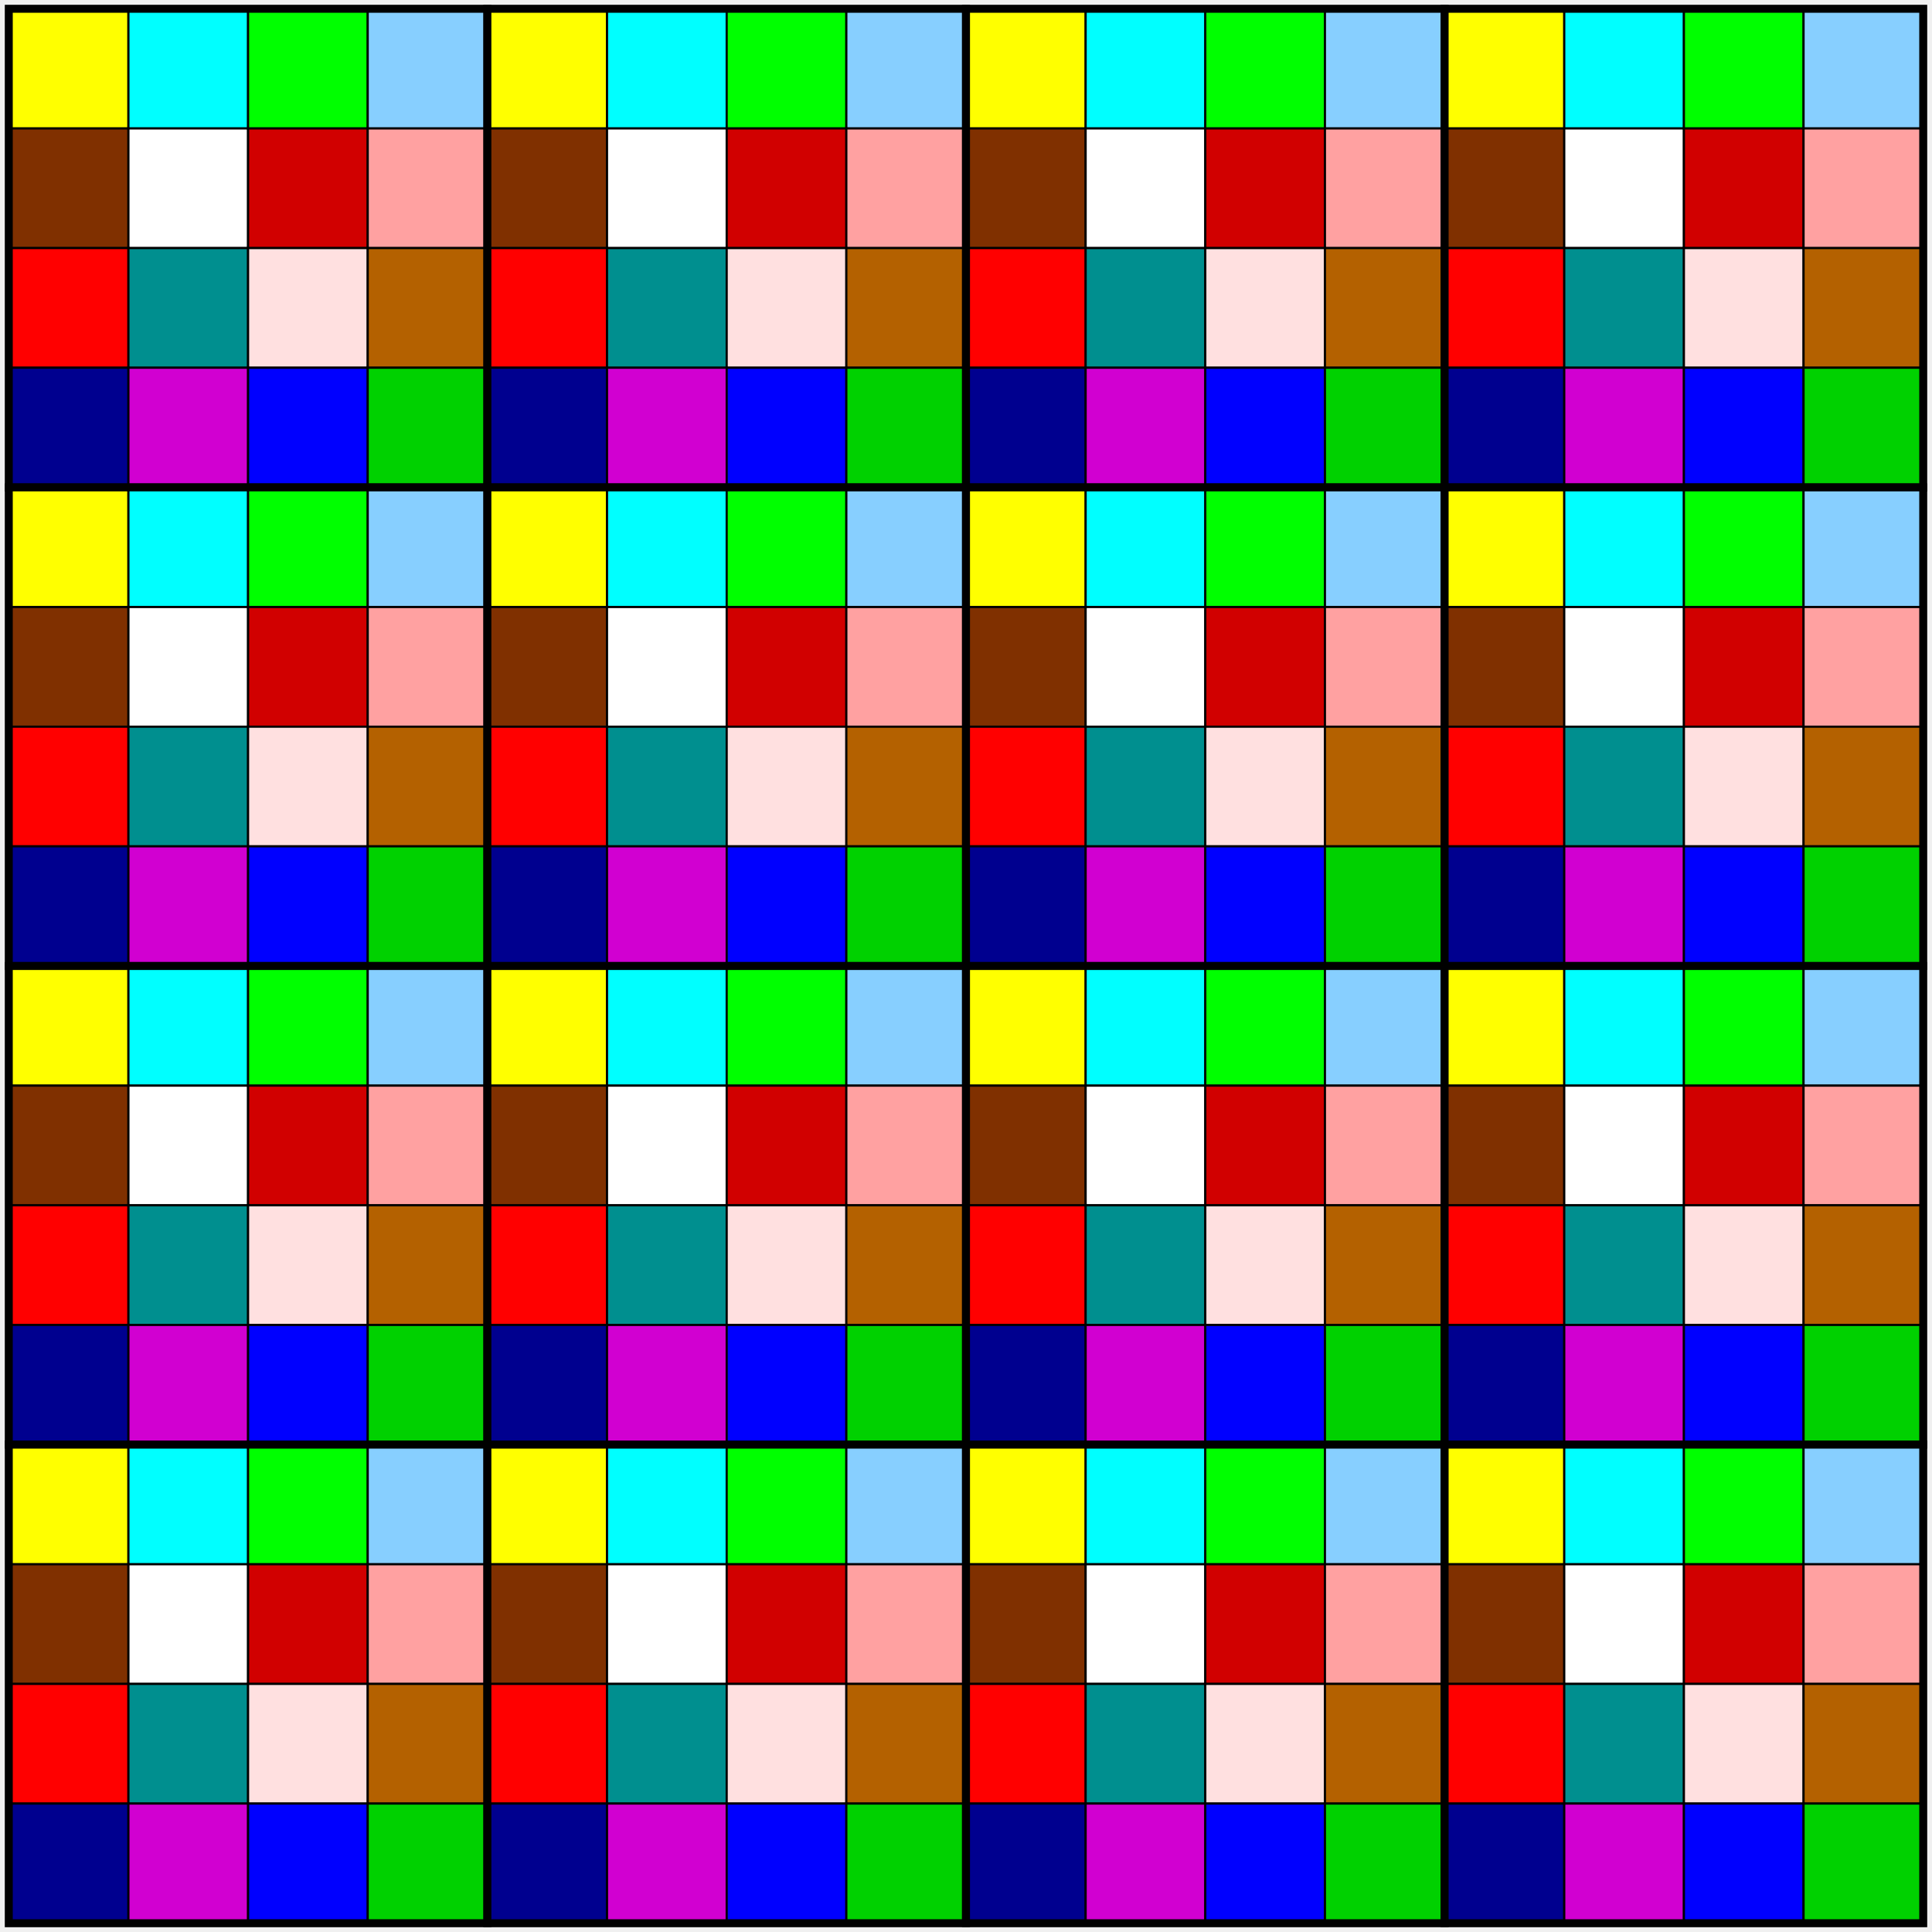
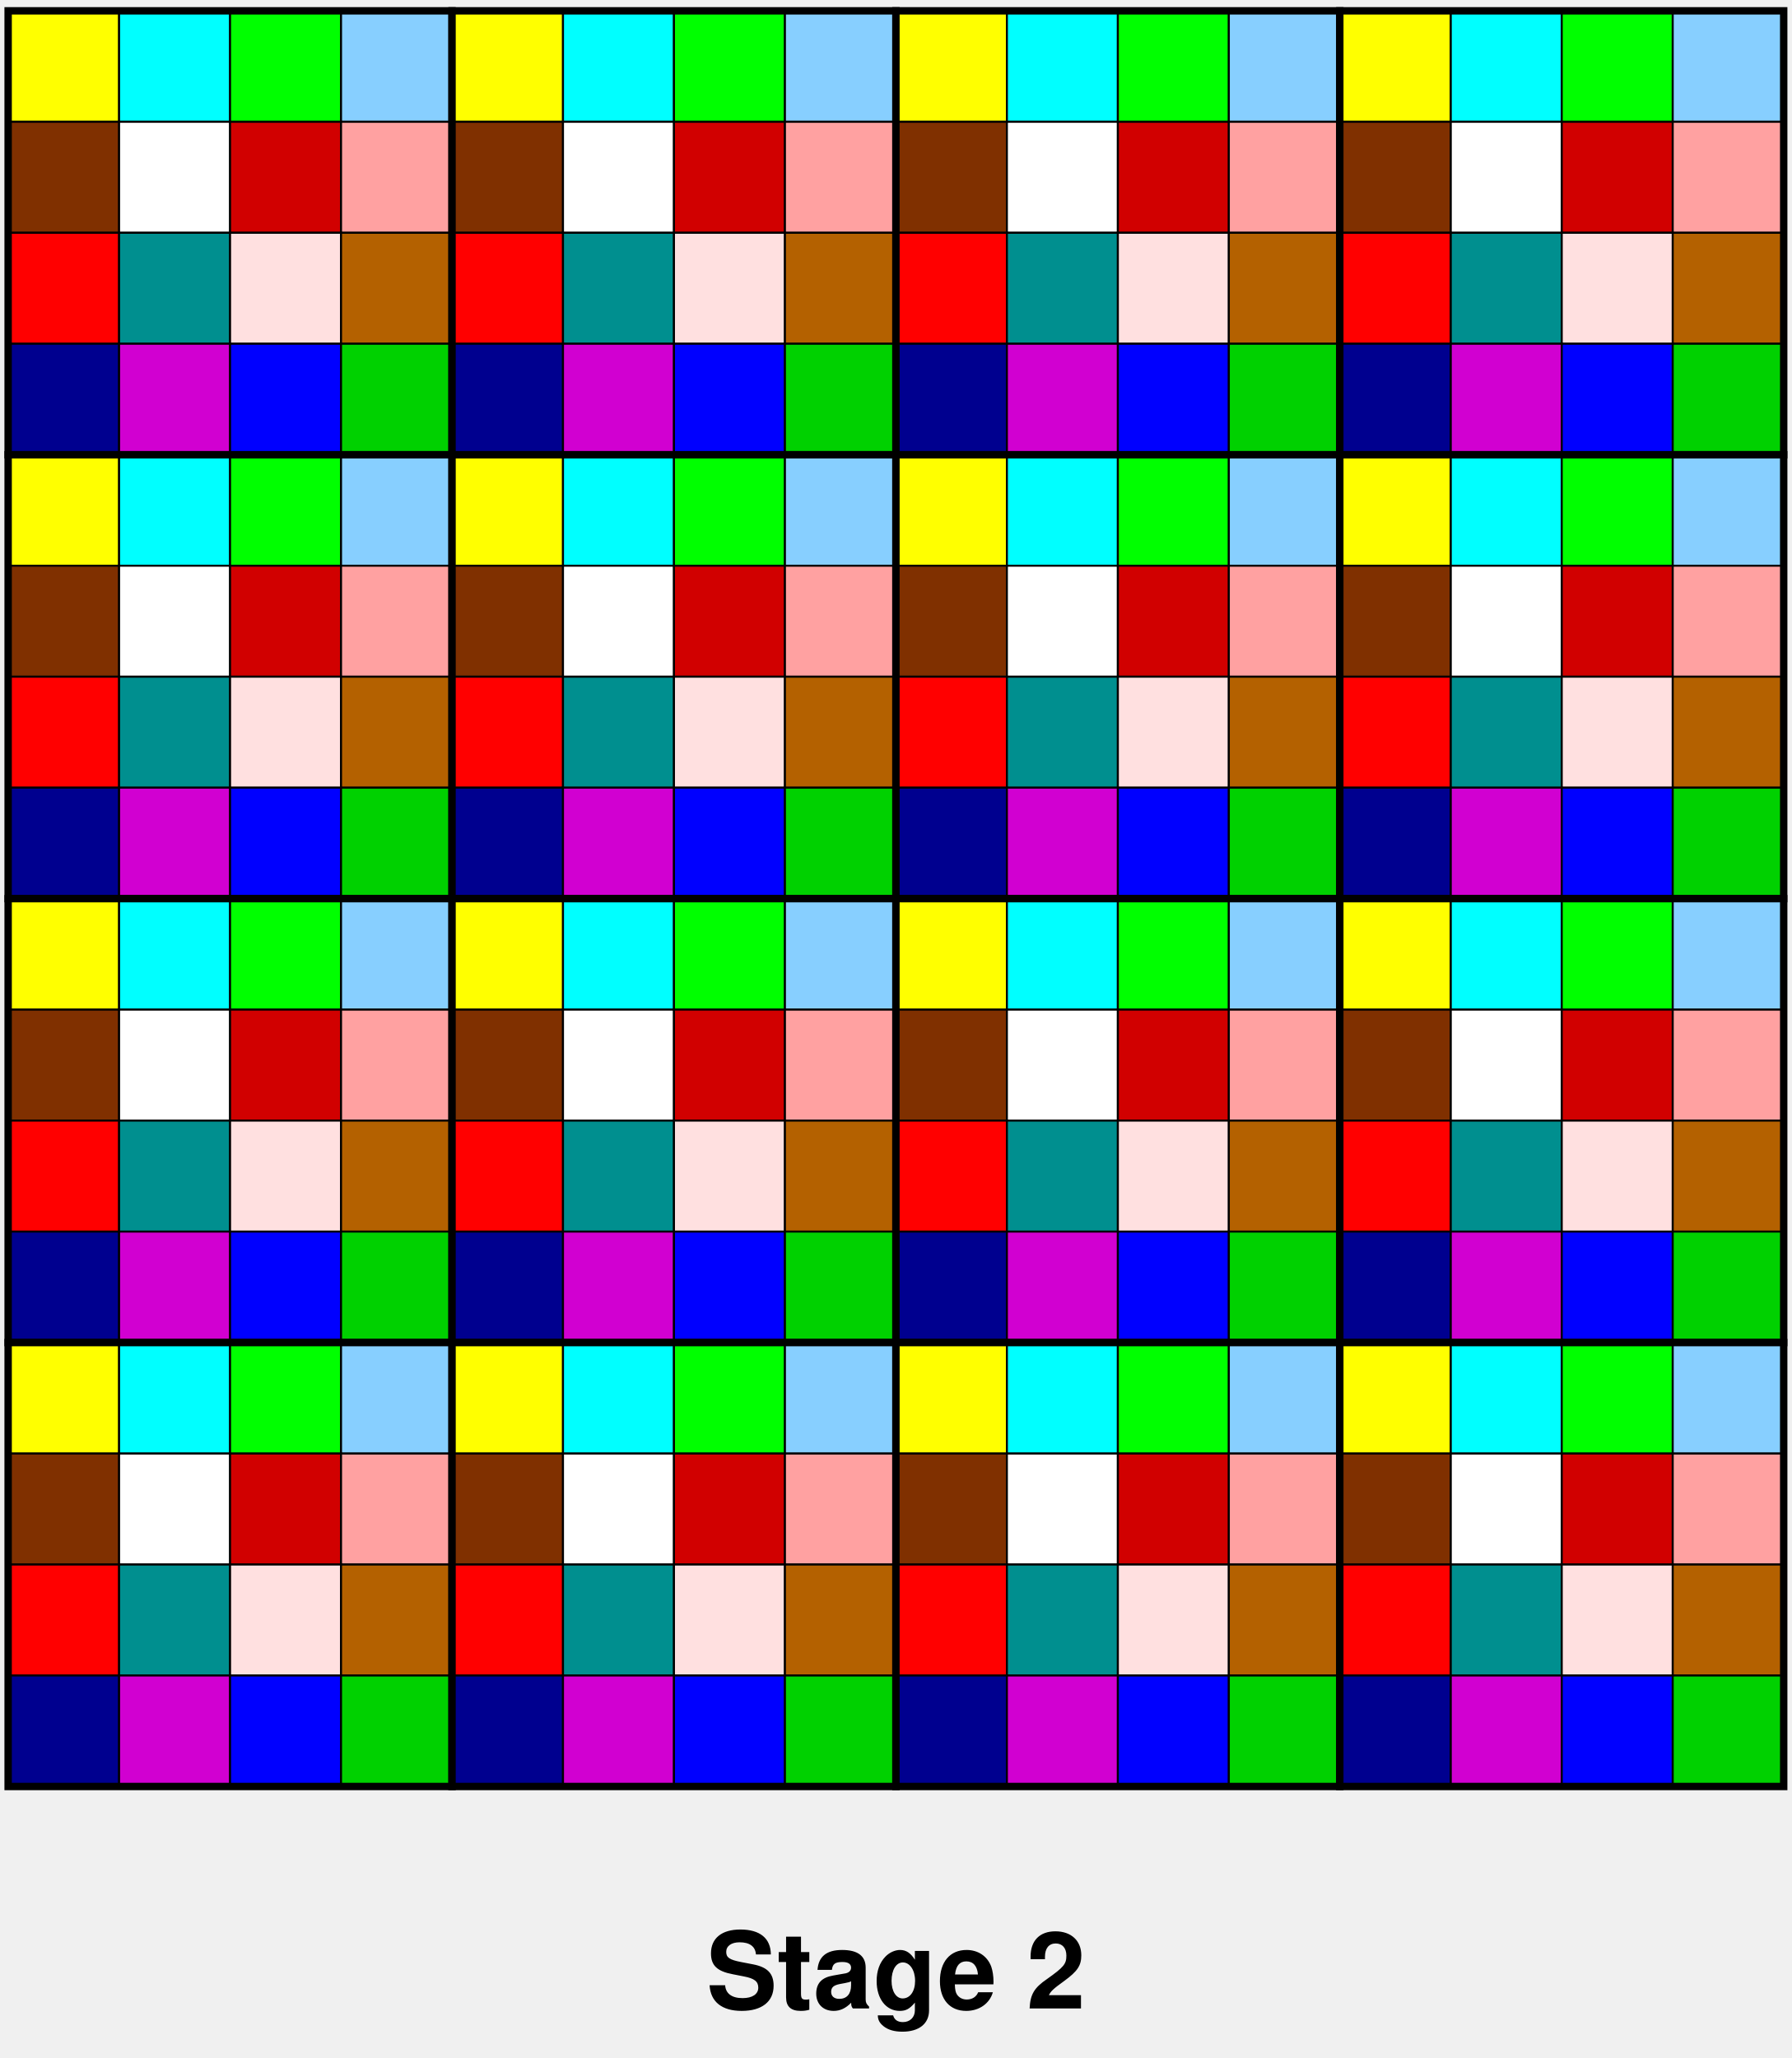
- <svg xmlns="http://www.w3.org/2000/svg" width="458pt" height="458pt" viewBox="867 1317 7266 7266">
+ <svg xmlns="http://www.w3.org/2000/svg" width="229pt" height="263pt" viewBox="867 1317 7266 8323">
  <g fill="none">
    <rect x="900" y="1350" width="450" height="450" fill="#ffff00" stroke="#000000" stroke-width="8px" />
    <rect x="900" y="1800" width="450" height="450" fill="#803000" stroke="#000000" stroke-width="8px" />
    <rect x="1350" y="1350" width="450" height="450" fill="#00ffff" stroke="#000000" stroke-width="8px" />
    <rect x="1350" y="1800" width="450" height="450" fill="#ffffff" stroke="#000000" stroke-width="8px" />
    <rect x="1800" y="1350" width="450" height="450" fill="#00ff00" stroke="#000000" stroke-width="8px" />
    <rect x="2250" y="1350" width="450" height="450" fill="#87cfff" stroke="#000000" stroke-width="8px" />
    <rect x="1800" y="1800" width="450" height="450" fill="#d10000" stroke="#000000" stroke-width="8px" />
    <rect x="2250" y="1800" width="450" height="450" fill="#ffa1a1" stroke="#000000" stroke-width="8px" />
    <rect x="900" y="2250" width="450" height="450" fill="#ff0000" stroke="#000000" stroke-width="8px" />
    <rect x="1350" y="2250" width="450" height="450" fill="#008f8f" stroke="#000000" stroke-width="8px" />
    <rect x="1800" y="2250" width="450" height="450" fill="#ffe0e0" stroke="#000000" stroke-width="8px" />
    <rect x="2250" y="2250" width="450" height="450" fill="#b46100" stroke="#000000" stroke-width="8px" />
    <rect x="900" y="2700" width="450" height="450" fill="#00008f" stroke="#000000" stroke-width="8px" />
    <rect x="1350" y="2700" width="450" height="450" fill="#d100d1" stroke="#000000" stroke-width="8px" />
    <rect x="1800" y="2700" width="450" height="450" fill="#0000ff" stroke="#000000" stroke-width="8px" />
    <rect x="2250" y="2700" width="450" height="450" fill="#00d100" stroke="#000000" stroke-width="8px" />
    <rect x="900" y="1350" width="1800" height="1800" stroke="#000000" stroke-width="30px" />
    <rect x="2700" y="1350" width="450" height="450" fill="#ffff00" stroke="#000000" stroke-width="8px" />
    <rect x="2700" y="1800" width="450" height="450" fill="#803000" stroke="#000000" stroke-width="8px" />
    <rect x="3150" y="1350" width="450" height="450" fill="#00ffff" stroke="#000000" stroke-width="8px" />
    <rect x="3150" y="1800" width="450" height="450" fill="#ffffff" stroke="#000000" stroke-width="8px" />
    <rect x="3600" y="1350" width="450" height="450" fill="#00ff00" stroke="#000000" stroke-width="8px" />
    <rect x="4050" y="1350" width="450" height="450" fill="#87cfff" stroke="#000000" stroke-width="8px" />
    <rect x="3600" y="1800" width="450" height="450" fill="#d10000" stroke="#000000" stroke-width="8px" />
    <rect x="4050" y="1800" width="450" height="450" fill="#ffa1a1" stroke="#000000" stroke-width="8px" />
    <rect x="2700" y="2250" width="450" height="450" fill="#ff0000" stroke="#000000" stroke-width="8px" />
    <rect x="3150" y="2250" width="450" height="450" fill="#008f8f" stroke="#000000" stroke-width="8px" />
    <rect x="3600" y="2250" width="450" height="450" fill="#ffe0e0" stroke="#000000" stroke-width="8px" />
    <rect x="4050" y="2250" width="450" height="450" fill="#b46100" stroke="#000000" stroke-width="8px" />
    <rect x="2700" y="2700" width="450" height="450" fill="#00008f" stroke="#000000" stroke-width="8px" />
    <rect x="3150" y="2700" width="450" height="450" fill="#d100d1" stroke="#000000" stroke-width="8px" />
    <rect x="3600" y="2700" width="450" height="450" fill="#0000ff" stroke="#000000" stroke-width="8px" />
    <rect x="4050" y="2700" width="450" height="450" fill="#00d100" stroke="#000000" stroke-width="8px" />
    <rect x="2700" y="1350" width="1800" height="1800" stroke="#000000" stroke-width="30px" />
    <rect x="4500" y="1350" width="450" height="450" fill="#ffff00" stroke="#000000" stroke-width="8px" />
    <rect x="4500" y="1800" width="450" height="450" fill="#803000" stroke="#000000" stroke-width="8px" />
    <rect x="4950" y="1350" width="450" height="450" fill="#00ffff" stroke="#000000" stroke-width="8px" />
    <rect x="4950" y="1800" width="450" height="450" fill="#ffffff" stroke="#000000" stroke-width="8px" />
    <rect x="5400" y="1350" width="450" height="450" fill="#00ff00" stroke="#000000" stroke-width="8px" />
    <rect x="5850" y="1350" width="450" height="450" fill="#87cfff" stroke="#000000" stroke-width="8px" />
    <rect x="5400" y="1800" width="450" height="450" fill="#d10000" stroke="#000000" stroke-width="8px" />
    <rect x="5850" y="1800" width="450" height="450" fill="#ffa1a1" stroke="#000000" stroke-width="8px" />
    <rect x="4500" y="2250" width="450" height="450" fill="#ff0000" stroke="#000000" stroke-width="8px" />
    <rect x="4950" y="2250" width="450" height="450" fill="#008f8f" stroke="#000000" stroke-width="8px" />
    <rect x="5400" y="2250" width="450" height="450" fill="#ffe0e0" stroke="#000000" stroke-width="8px" />
    <rect x="5850" y="2250" width="450" height="450" fill="#b46100" stroke="#000000" stroke-width="8px" />
    <rect x="4500" y="2700" width="450" height="450" fill="#00008f" stroke="#000000" stroke-width="8px" />
    <rect x="4950" y="2700" width="450" height="450" fill="#d100d1" stroke="#000000" stroke-width="8px" />
    <rect x="5400" y="2700" width="450" height="450" fill="#0000ff" stroke="#000000" stroke-width="8px" />
    <rect x="5850" y="2700" width="450" height="450" fill="#00d100" stroke="#000000" stroke-width="8px" />
    <rect x="4500" y="1350" width="1800" height="1800" stroke="#000000" stroke-width="30px" />
    <rect x="6300" y="1350" width="450" height="450" fill="#ffff00" stroke="#000000" stroke-width="8px" />
    <rect x="6300" y="1800" width="450" height="450" fill="#803000" stroke="#000000" stroke-width="8px" />
    <rect x="6750" y="1350" width="450" height="450" fill="#00ffff" stroke="#000000" stroke-width="8px" />
    <rect x="6750" y="1800" width="450" height="450" fill="#ffffff" stroke="#000000" stroke-width="8px" />
    <rect x="7200" y="1350" width="450" height="450" fill="#00ff00" stroke="#000000" stroke-width="8px" />
    <rect x="7650" y="1350" width="450" height="450" fill="#87cfff" stroke="#000000" stroke-width="8px" />
    <rect x="7200" y="1800" width="450" height="450" fill="#d10000" stroke="#000000" stroke-width="8px" />
    <rect x="7650" y="1800" width="450" height="450" fill="#ffa1a1" stroke="#000000" stroke-width="8px" />
    <rect x="6300" y="2250" width="450" height="450" fill="#ff0000" stroke="#000000" stroke-width="8px" />
    <rect x="6750" y="2250" width="450" height="450" fill="#008f8f" stroke="#000000" stroke-width="8px" />
    <rect x="7200" y="2250" width="450" height="450" fill="#ffe0e0" stroke="#000000" stroke-width="8px" />
    <rect x="7650" y="2250" width="450" height="450" fill="#b46100" stroke="#000000" stroke-width="8px" />
    <rect x="6300" y="2700" width="450" height="450" fill="#00008f" stroke="#000000" stroke-width="8px" />
    <rect x="6750" y="2700" width="450" height="450" fill="#d100d1" stroke="#000000" stroke-width="8px" />
    <rect x="7200" y="2700" width="450" height="450" fill="#0000ff" stroke="#000000" stroke-width="8px" />
    <rect x="7650" y="2700" width="450" height="450" fill="#00d100" stroke="#000000" stroke-width="8px" />
    <rect x="6300" y="1350" width="1800" height="1800" stroke="#000000" stroke-width="30px" />
    <rect x="900" y="3150" width="450" height="450" fill="#ffff00" stroke="#000000" stroke-width="8px" />
    <rect x="900" y="3600" width="450" height="450" fill="#803000" stroke="#000000" stroke-width="8px" />
    <rect x="1350" y="3150" width="450" height="450" fill="#00ffff" stroke="#000000" stroke-width="8px" />
    <rect x="1350" y="3600" width="450" height="450" fill="#ffffff" stroke="#000000" stroke-width="8px" />
    <rect x="1800" y="3150" width="450" height="450" fill="#00ff00" stroke="#000000" stroke-width="8px" />
    <rect x="2250" y="3150" width="450" height="450" fill="#87cfff" stroke="#000000" stroke-width="8px" />
    <rect x="1800" y="3600" width="450" height="450" fill="#d10000" stroke="#000000" stroke-width="8px" />
    <rect x="2250" y="3600" width="450" height="450" fill="#ffa1a1" stroke="#000000" stroke-width="8px" />
    <rect x="900" y="4050" width="450" height="450" fill="#ff0000" stroke="#000000" stroke-width="8px" />
    <rect x="1350" y="4050" width="450" height="450" fill="#008f8f" stroke="#000000" stroke-width="8px" />
    <rect x="1800" y="4050" width="450" height="450" fill="#ffe0e0" stroke="#000000" stroke-width="8px" />
    <rect x="2250" y="4050" width="450" height="450" fill="#b46100" stroke="#000000" stroke-width="8px" />
    <rect x="900" y="4500" width="450" height="450" fill="#00008f" stroke="#000000" stroke-width="8px" />
    <rect x="1350" y="4500" width="450" height="450" fill="#d100d1" stroke="#000000" stroke-width="8px" />
    <rect x="1800" y="4500" width="450" height="450" fill="#0000ff" stroke="#000000" stroke-width="8px" />
    <rect x="2250" y="4500" width="450" height="450" fill="#00d100" stroke="#000000" stroke-width="8px" />
    <rect x="900" y="3150" width="1800" height="1800" stroke="#000000" stroke-width="30px" />
    <rect x="2700" y="3150" width="450" height="450" fill="#ffff00" stroke="#000000" stroke-width="8px" />
    <rect x="2700" y="3600" width="450" height="450" fill="#803000" stroke="#000000" stroke-width="8px" />
    <rect x="3150" y="3150" width="450" height="450" fill="#00ffff" stroke="#000000" stroke-width="8px" />
    <rect x="3150" y="3600" width="450" height="450" fill="#ffffff" stroke="#000000" stroke-width="8px" />
    <rect x="3600" y="3150" width="450" height="450" fill="#00ff00" stroke="#000000" stroke-width="8px" />
    <rect x="4050" y="3150" width="450" height="450" fill="#87cfff" stroke="#000000" stroke-width="8px" />
    <rect x="3600" y="3600" width="450" height="450" fill="#d10000" stroke="#000000" stroke-width="8px" />
    <rect x="4050" y="3600" width="450" height="450" fill="#ffa1a1" stroke="#000000" stroke-width="8px" />
    <rect x="2700" y="4050" width="450" height="450" fill="#ff0000" stroke="#000000" stroke-width="8px" />
    <rect x="3150" y="4050" width="450" height="450" fill="#008f8f" stroke="#000000" stroke-width="8px" />
    <rect x="3600" y="4050" width="450" height="450" fill="#ffe0e0" stroke="#000000" stroke-width="8px" />
    <rect x="4050" y="4050" width="450" height="450" fill="#b46100" stroke="#000000" stroke-width="8px" />
    <rect x="2700" y="4500" width="450" height="450" fill="#00008f" stroke="#000000" stroke-width="8px" />
    <rect x="3150" y="4500" width="450" height="450" fill="#d100d1" stroke="#000000" stroke-width="8px" />
    <rect x="3600" y="4500" width="450" height="450" fill="#0000ff" stroke="#000000" stroke-width="8px" />
    <rect x="4050" y="4500" width="450" height="450" fill="#00d100" stroke="#000000" stroke-width="8px" />
    <rect x="2700" y="3150" width="1800" height="1800" stroke="#000000" stroke-width="30px" />
    <rect x="4500" y="3150" width="450" height="450" fill="#ffff00" stroke="#000000" stroke-width="8px" />
    <rect x="4500" y="3600" width="450" height="450" fill="#803000" stroke="#000000" stroke-width="8px" />
    <rect x="4950" y="3150" width="450" height="450" fill="#00ffff" stroke="#000000" stroke-width="8px" />
    <rect x="4950" y="3600" width="450" height="450" fill="#ffffff" stroke="#000000" stroke-width="8px" />
    <rect x="5400" y="3150" width="450" height="450" fill="#00ff00" stroke="#000000" stroke-width="8px" />
    <rect x="5850" y="3150" width="450" height="450" fill="#87cfff" stroke="#000000" stroke-width="8px" />
    <rect x="5400" y="3600" width="450" height="450" fill="#d10000" stroke="#000000" stroke-width="8px" />
    <rect x="5850" y="3600" width="450" height="450" fill="#ffa1a1" stroke="#000000" stroke-width="8px" />
    <rect x="4500" y="4050" width="450" height="450" fill="#ff0000" stroke="#000000" stroke-width="8px" />
    <rect x="4950" y="4050" width="450" height="450" fill="#008f8f" stroke="#000000" stroke-width="8px" />
    <rect x="5400" y="4050" width="450" height="450" fill="#ffe0e0" stroke="#000000" stroke-width="8px" />
    <rect x="5850" y="4050" width="450" height="450" fill="#b46100" stroke="#000000" stroke-width="8px" />
    <rect x="4500" y="4500" width="450" height="450" fill="#00008f" stroke="#000000" stroke-width="8px" />
    <rect x="4950" y="4500" width="450" height="450" fill="#d100d1" stroke="#000000" stroke-width="8px" />
    <rect x="5400" y="4500" width="450" height="450" fill="#0000ff" stroke="#000000" stroke-width="8px" />
    <rect x="5850" y="4500" width="450" height="450" fill="#00d100" stroke="#000000" stroke-width="8px" />
    <rect x="4500" y="3150" width="1800" height="1800" stroke="#000000" stroke-width="30px" />
    <rect x="6300" y="3150" width="450" height="450" fill="#ffff00" stroke="#000000" stroke-width="8px" />
    <rect x="6300" y="3600" width="450" height="450" fill="#803000" stroke="#000000" stroke-width="8px" />
    <rect x="6750" y="3150" width="450" height="450" fill="#00ffff" stroke="#000000" stroke-width="8px" />
    <rect x="6750" y="3600" width="450" height="450" fill="#ffffff" stroke="#000000" stroke-width="8px" />
    <rect x="7200" y="3150" width="450" height="450" fill="#00ff00" stroke="#000000" stroke-width="8px" />
    <rect x="7650" y="3150" width="450" height="450" fill="#87cfff" stroke="#000000" stroke-width="8px" />
    <rect x="7200" y="3600" width="450" height="450" fill="#d10000" stroke="#000000" stroke-width="8px" />
    <rect x="7650" y="3600" width="450" height="450" fill="#ffa1a1" stroke="#000000" stroke-width="8px" />
    <rect x="6300" y="4050" width="450" height="450" fill="#ff0000" stroke="#000000" stroke-width="8px" />
    <rect x="6750" y="4050" width="450" height="450" fill="#008f8f" stroke="#000000" stroke-width="8px" />
    <rect x="7200" y="4050" width="450" height="450" fill="#ffe0e0" stroke="#000000" stroke-width="8px" />
    <rect x="7650" y="4050" width="450" height="450" fill="#b46100" stroke="#000000" stroke-width="8px" />
    <rect x="6300" y="4500" width="450" height="450" fill="#00008f" stroke="#000000" stroke-width="8px" />
    <rect x="6750" y="4500" width="450" height="450" fill="#d100d1" stroke="#000000" stroke-width="8px" />
    <rect x="7200" y="4500" width="450" height="450" fill="#0000ff" stroke="#000000" stroke-width="8px" />
    <rect x="7650" y="4500" width="450" height="450" fill="#00d100" stroke="#000000" stroke-width="8px" />
    <rect x="6300" y="3150" width="1800" height="1800" stroke="#000000" stroke-width="30px" />
    <rect x="900" y="4950" width="450" height="450" fill="#ffff00" stroke="#000000" stroke-width="8px" />
    <rect x="900" y="5400" width="450" height="450" fill="#803000" stroke="#000000" stroke-width="8px" />
    <rect x="1350" y="4950" width="450" height="450" fill="#00ffff" stroke="#000000" stroke-width="8px" />
    <rect x="1350" y="5400" width="450" height="450" fill="#ffffff" stroke="#000000" stroke-width="8px" />
    <rect x="1800" y="4950" width="450" height="450" fill="#00ff00" stroke="#000000" stroke-width="8px" />
    <rect x="2250" y="4950" width="450" height="450" fill="#87cfff" stroke="#000000" stroke-width="8px" />
    <rect x="1800" y="5400" width="450" height="450" fill="#d10000" stroke="#000000" stroke-width="8px" />
    <rect x="2250" y="5400" width="450" height="450" fill="#ffa1a1" stroke="#000000" stroke-width="8px" />
    <rect x="900" y="5850" width="450" height="450" fill="#ff0000" stroke="#000000" stroke-width="8px" />
    <rect x="1350" y="5850" width="450" height="450" fill="#008f8f" stroke="#000000" stroke-width="8px" />
    <rect x="1800" y="5850" width="450" height="450" fill="#ffe0e0" stroke="#000000" stroke-width="8px" />
    <rect x="2250" y="5850" width="450" height="450" fill="#b46100" stroke="#000000" stroke-width="8px" />
    <rect x="900" y="6300" width="450" height="450" fill="#00008f" stroke="#000000" stroke-width="8px" />
    <rect x="1350" y="6300" width="450" height="450" fill="#d100d1" stroke="#000000" stroke-width="8px" />
    <rect x="1800" y="6300" width="450" height="450" fill="#0000ff" stroke="#000000" stroke-width="8px" />
    <rect x="2250" y="6300" width="450" height="450" fill="#00d100" stroke="#000000" stroke-width="8px" />
    <rect x="900" y="4950" width="1800" height="1800" stroke="#000000" stroke-width="30px" />
    <rect x="2700" y="4950" width="450" height="450" fill="#ffff00" stroke="#000000" stroke-width="8px" />
    <rect x="2700" y="5400" width="450" height="450" fill="#803000" stroke="#000000" stroke-width="8px" />
    <rect x="3150" y="4950" width="450" height="450" fill="#00ffff" stroke="#000000" stroke-width="8px" />
    <rect x="3150" y="5400" width="450" height="450" fill="#ffffff" stroke="#000000" stroke-width="8px" />
    <rect x="3600" y="4950" width="450" height="450" fill="#00ff00" stroke="#000000" stroke-width="8px" />
    <rect x="4050" y="4950" width="450" height="450" fill="#87cfff" stroke="#000000" stroke-width="8px" />
    <rect x="3600" y="5400" width="450" height="450" fill="#d10000" stroke="#000000" stroke-width="8px" />
    <rect x="4050" y="5400" width="450" height="450" fill="#ffa1a1" stroke="#000000" stroke-width="8px" />
    <rect x="2700" y="5850" width="450" height="450" fill="#ff0000" stroke="#000000" stroke-width="8px" />
    <rect x="3150" y="5850" width="450" height="450" fill="#008f8f" stroke="#000000" stroke-width="8px" />
    <rect x="3600" y="5850" width="450" height="450" fill="#ffe0e0" stroke="#000000" stroke-width="8px" />
    <rect x="4050" y="5850" width="450" height="450" fill="#b46100" stroke="#000000" stroke-width="8px" />
    <rect x="2700" y="6300" width="450" height="450" fill="#00008f" stroke="#000000" stroke-width="8px" />
    <rect x="3150" y="6300" width="450" height="450" fill="#d100d1" stroke="#000000" stroke-width="8px" />
    <rect x="3600" y="6300" width="450" height="450" fill="#0000ff" stroke="#000000" stroke-width="8px" />
    <rect x="4050" y="6300" width="450" height="450" fill="#00d100" stroke="#000000" stroke-width="8px" />
    <rect x="2700" y="4950" width="1800" height="1800" stroke="#000000" stroke-width="30px" />
    <rect x="4500" y="4950" width="450" height="450" fill="#ffff00" stroke="#000000" stroke-width="8px" />
    <rect x="4500" y="5400" width="450" height="450" fill="#803000" stroke="#000000" stroke-width="8px" />
    <rect x="4950" y="4950" width="450" height="450" fill="#00ffff" stroke="#000000" stroke-width="8px" />
    <rect x="4950" y="5400" width="450" height="450" fill="#ffffff" stroke="#000000" stroke-width="8px" />
    <rect x="5400" y="4950" width="450" height="450" fill="#00ff00" stroke="#000000" stroke-width="8px" />
    <rect x="5850" y="4950" width="450" height="450" fill="#87cfff" stroke="#000000" stroke-width="8px" />
    <rect x="5400" y="5400" width="450" height="450" fill="#d10000" stroke="#000000" stroke-width="8px" />
    <rect x="5850" y="5400" width="450" height="450" fill="#ffa1a1" stroke="#000000" stroke-width="8px" />
    <rect x="4500" y="5850" width="450" height="450" fill="#ff0000" stroke="#000000" stroke-width="8px" />
    <rect x="4950" y="5850" width="450" height="450" fill="#008f8f" stroke="#000000" stroke-width="8px" />
    <rect x="5400" y="5850" width="450" height="450" fill="#ffe0e0" stroke="#000000" stroke-width="8px" />
    <rect x="5850" y="5850" width="450" height="450" fill="#b46100" stroke="#000000" stroke-width="8px" />
    <rect x="4500" y="6300" width="450" height="450" fill="#00008f" stroke="#000000" stroke-width="8px" />
    <rect x="4950" y="6300" width="450" height="450" fill="#d100d1" stroke="#000000" stroke-width="8px" />
    <rect x="5400" y="6300" width="450" height="450" fill="#0000ff" stroke="#000000" stroke-width="8px" />
    <rect x="5850" y="6300" width="450" height="450" fill="#00d100" stroke="#000000" stroke-width="8px" />
    <rect x="4500" y="4950" width="1800" height="1800" stroke="#000000" stroke-width="30px" />
    <rect x="6300" y="4950" width="450" height="450" fill="#ffff00" stroke="#000000" stroke-width="8px" />
    <rect x="6300" y="5400" width="450" height="450" fill="#803000" stroke="#000000" stroke-width="8px" />
    <rect x="6750" y="4950" width="450" height="450" fill="#00ffff" stroke="#000000" stroke-width="8px" />
    <rect x="6750" y="5400" width="450" height="450" fill="#ffffff" stroke="#000000" stroke-width="8px" />
    <rect x="7200" y="4950" width="450" height="450" fill="#00ff00" stroke="#000000" stroke-width="8px" />
    <rect x="7650" y="4950" width="450" height="450" fill="#87cfff" stroke="#000000" stroke-width="8px" />
    <rect x="7200" y="5400" width="450" height="450" fill="#d10000" stroke="#000000" stroke-width="8px" />
    <rect x="7650" y="5400" width="450" height="450" fill="#ffa1a1" stroke="#000000" stroke-width="8px" />
    <rect x="6300" y="5850" width="450" height="450" fill="#ff0000" stroke="#000000" stroke-width="8px" />
    <rect x="6750" y="5850" width="450" height="450" fill="#008f8f" stroke="#000000" stroke-width="8px" />
    <rect x="7200" y="5850" width="450" height="450" fill="#ffe0e0" stroke="#000000" stroke-width="8px" />
    <rect x="7650" y="5850" width="450" height="450" fill="#b46100" stroke="#000000" stroke-width="8px" />
    <rect x="6300" y="6300" width="450" height="450" fill="#00008f" stroke="#000000" stroke-width="8px" />
    <rect x="6750" y="6300" width="450" height="450" fill="#d100d1" stroke="#000000" stroke-width="8px" />
    <rect x="7200" y="6300" width="450" height="450" fill="#0000ff" stroke="#000000" stroke-width="8px" />
    <rect x="7650" y="6300" width="450" height="450" fill="#00d100" stroke="#000000" stroke-width="8px" />
    <rect x="6300" y="4950" width="1800" height="1800" stroke="#000000" stroke-width="30px" />
    <rect x="900" y="6750" width="450" height="450" fill="#ffff00" stroke="#000000" stroke-width="8px" />
    <rect x="900" y="7200" width="450" height="450" fill="#803000" stroke="#000000" stroke-width="8px" />
    <rect x="1350" y="6750" width="450" height="450" fill="#00ffff" stroke="#000000" stroke-width="8px" />
    <rect x="1350" y="7200" width="450" height="450" fill="#ffffff" stroke="#000000" stroke-width="8px" />
    <rect x="1800" y="6750" width="450" height="450" fill="#00ff00" stroke="#000000" stroke-width="8px" />
    <rect x="2250" y="6750" width="450" height="450" fill="#87cfff" stroke="#000000" stroke-width="8px" />
    <rect x="1800" y="7200" width="450" height="450" fill="#d10000" stroke="#000000" stroke-width="8px" />
    <rect x="2250" y="7200" width="450" height="450" fill="#ffa1a1" stroke="#000000" stroke-width="8px" />
    <rect x="900" y="7650" width="450" height="450" fill="#ff0000" stroke="#000000" stroke-width="8px" />
    <rect x="1350" y="7650" width="450" height="450" fill="#008f8f" stroke="#000000" stroke-width="8px" />
    <rect x="1800" y="7650" width="450" height="450" fill="#ffe0e0" stroke="#000000" stroke-width="8px" />
    <rect x="2250" y="7650" width="450" height="450" fill="#b46100" stroke="#000000" stroke-width="8px" />
    <rect x="900" y="8100" width="450" height="450" fill="#00008f" stroke="#000000" stroke-width="8px" />
    <rect x="1350" y="8100" width="450" height="450" fill="#d100d1" stroke="#000000" stroke-width="8px" />
    <rect x="1800" y="8100" width="450" height="450" fill="#0000ff" stroke="#000000" stroke-width="8px" />
    <rect x="2250" y="8100" width="450" height="450" fill="#00d100" stroke="#000000" stroke-width="8px" />
    <rect x="900" y="6750" width="1800" height="1800" stroke="#000000" stroke-width="30px" />
    <rect x="2700" y="6750" width="450" height="450" fill="#ffff00" stroke="#000000" stroke-width="8px" />
    <rect x="2700" y="7200" width="450" height="450" fill="#803000" stroke="#000000" stroke-width="8px" />
    <rect x="3150" y="6750" width="450" height="450" fill="#00ffff" stroke="#000000" stroke-width="8px" />
    <rect x="3150" y="7200" width="450" height="450" fill="#ffffff" stroke="#000000" stroke-width="8px" />
    <rect x="3600" y="6750" width="450" height="450" fill="#00ff00" stroke="#000000" stroke-width="8px" />
    <rect x="4050" y="6750" width="450" height="450" fill="#87cfff" stroke="#000000" stroke-width="8px" />
    <rect x="3600" y="7200" width="450" height="450" fill="#d10000" stroke="#000000" stroke-width="8px" />
    <rect x="4050" y="7200" width="450" height="450" fill="#ffa1a1" stroke="#000000" stroke-width="8px" />
    <rect x="2700" y="7650" width="450" height="450" fill="#ff0000" stroke="#000000" stroke-width="8px" />
    <rect x="3150" y="7650" width="450" height="450" fill="#008f8f" stroke="#000000" stroke-width="8px" />
    <rect x="3600" y="7650" width="450" height="450" fill="#ffe0e0" stroke="#000000" stroke-width="8px" />
    <rect x="4050" y="7650" width="450" height="450" fill="#b46100" stroke="#000000" stroke-width="8px" />
    <rect x="2700" y="8100" width="450" height="450" fill="#00008f" stroke="#000000" stroke-width="8px" />
    <rect x="3150" y="8100" width="450" height="450" fill="#d100d1" stroke="#000000" stroke-width="8px" />
    <rect x="3600" y="8100" width="450" height="450" fill="#0000ff" stroke="#000000" stroke-width="8px" />
    <rect x="4050" y="8100" width="450" height="450" fill="#00d100" stroke="#000000" stroke-width="8px" />
    <rect x="2700" y="6750" width="1800" height="1800" stroke="#000000" stroke-width="30px" />
    <rect x="4500" y="6750" width="450" height="450" fill="#ffff00" stroke="#000000" stroke-width="8px" />
    <rect x="4500" y="7200" width="450" height="450" fill="#803000" stroke="#000000" stroke-width="8px" />
    <rect x="4950" y="6750" width="450" height="450" fill="#00ffff" stroke="#000000" stroke-width="8px" />
    <rect x="4950" y="7200" width="450" height="450" fill="#ffffff" stroke="#000000" stroke-width="8px" />
    <rect x="5400" y="6750" width="450" height="450" fill="#00ff00" stroke="#000000" stroke-width="8px" />
    <rect x="5850" y="6750" width="450" height="450" fill="#87cfff" stroke="#000000" stroke-width="8px" />
    <rect x="5400" y="7200" width="450" height="450" fill="#d10000" stroke="#000000" stroke-width="8px" />
    <rect x="5850" y="7200" width="450" height="450" fill="#ffa1a1" stroke="#000000" stroke-width="8px" />
    <rect x="4500" y="7650" width="450" height="450" fill="#ff0000" stroke="#000000" stroke-width="8px" />
    <rect x="4950" y="7650" width="450" height="450" fill="#008f8f" stroke="#000000" stroke-width="8px" />
    <rect x="5400" y="7650" width="450" height="450" fill="#ffe0e0" stroke="#000000" stroke-width="8px" />
    <rect x="5850" y="7650" width="450" height="450" fill="#b46100" stroke="#000000" stroke-width="8px" />
    <rect x="4500" y="8100" width="450" height="450" fill="#00008f" stroke="#000000" stroke-width="8px" />
    <rect x="4950" y="8100" width="450" height="450" fill="#d100d1" stroke="#000000" stroke-width="8px" />
    <rect x="5400" y="8100" width="450" height="450" fill="#0000ff" stroke="#000000" stroke-width="8px" />
    <rect x="5850" y="8100" width="450" height="450" fill="#00d100" stroke="#000000" stroke-width="8px" />
    <rect x="4500" y="6750" width="1800" height="1800" stroke="#000000" stroke-width="30px" />
    <rect x="6300" y="6750" width="450" height="450" fill="#ffff00" stroke="#000000" stroke-width="8px" />
    <rect x="6300" y="7200" width="450" height="450" fill="#803000" stroke="#000000" stroke-width="8px" />
    <rect x="6750" y="6750" width="450" height="450" fill="#00ffff" stroke="#000000" stroke-width="8px" />
    <rect x="6750" y="7200" width="450" height="450" fill="#ffffff" stroke="#000000" stroke-width="8px" />
    <rect x="7200" y="6750" width="450" height="450" fill="#00ff00" stroke="#000000" stroke-width="8px" />
    <rect x="7650" y="6750" width="450" height="450" fill="#87cfff" stroke="#000000" stroke-width="8px" />
    <rect x="7200" y="7200" width="450" height="450" fill="#d10000" stroke="#000000" stroke-width="8px" />
    <rect x="7650" y="7200" width="450" height="450" fill="#ffa1a1" stroke="#000000" stroke-width="8px" />
    <rect x="6300" y="7650" width="450" height="450" fill="#ff0000" stroke="#000000" stroke-width="8px" />
    <rect x="6750" y="7650" width="450" height="450" fill="#008f8f" stroke="#000000" stroke-width="8px" />
    <rect x="7200" y="7650" width="450" height="450" fill="#ffe0e0" stroke="#000000" stroke-width="8px" />
    <rect x="7650" y="7650" width="450" height="450" fill="#b46100" stroke="#000000" stroke-width="8px" />
    <rect x="6300" y="8100" width="450" height="450" fill="#00008f" stroke="#000000" stroke-width="8px" />
    <rect x="6750" y="8100" width="450" height="450" fill="#d100d1" stroke="#000000" stroke-width="8px" />
    <rect x="7200" y="8100" width="450" height="450" fill="#0000ff" stroke="#000000" stroke-width="8px" />
    <rect x="7650" y="8100" width="450" height="450" fill="#00d100" stroke="#000000" stroke-width="8px" />
    <rect x="6300" y="6750" width="1800" height="1800" stroke="#000000" stroke-width="30px" />
+     <text xml:space="preserve" x="4500" y="9450" fill="#000000" font-family="Helvetica" font-style="normal" font-weight="bold" font-size="432" text-anchor="middle">Stage 2</text>
  </g>
</svg>
